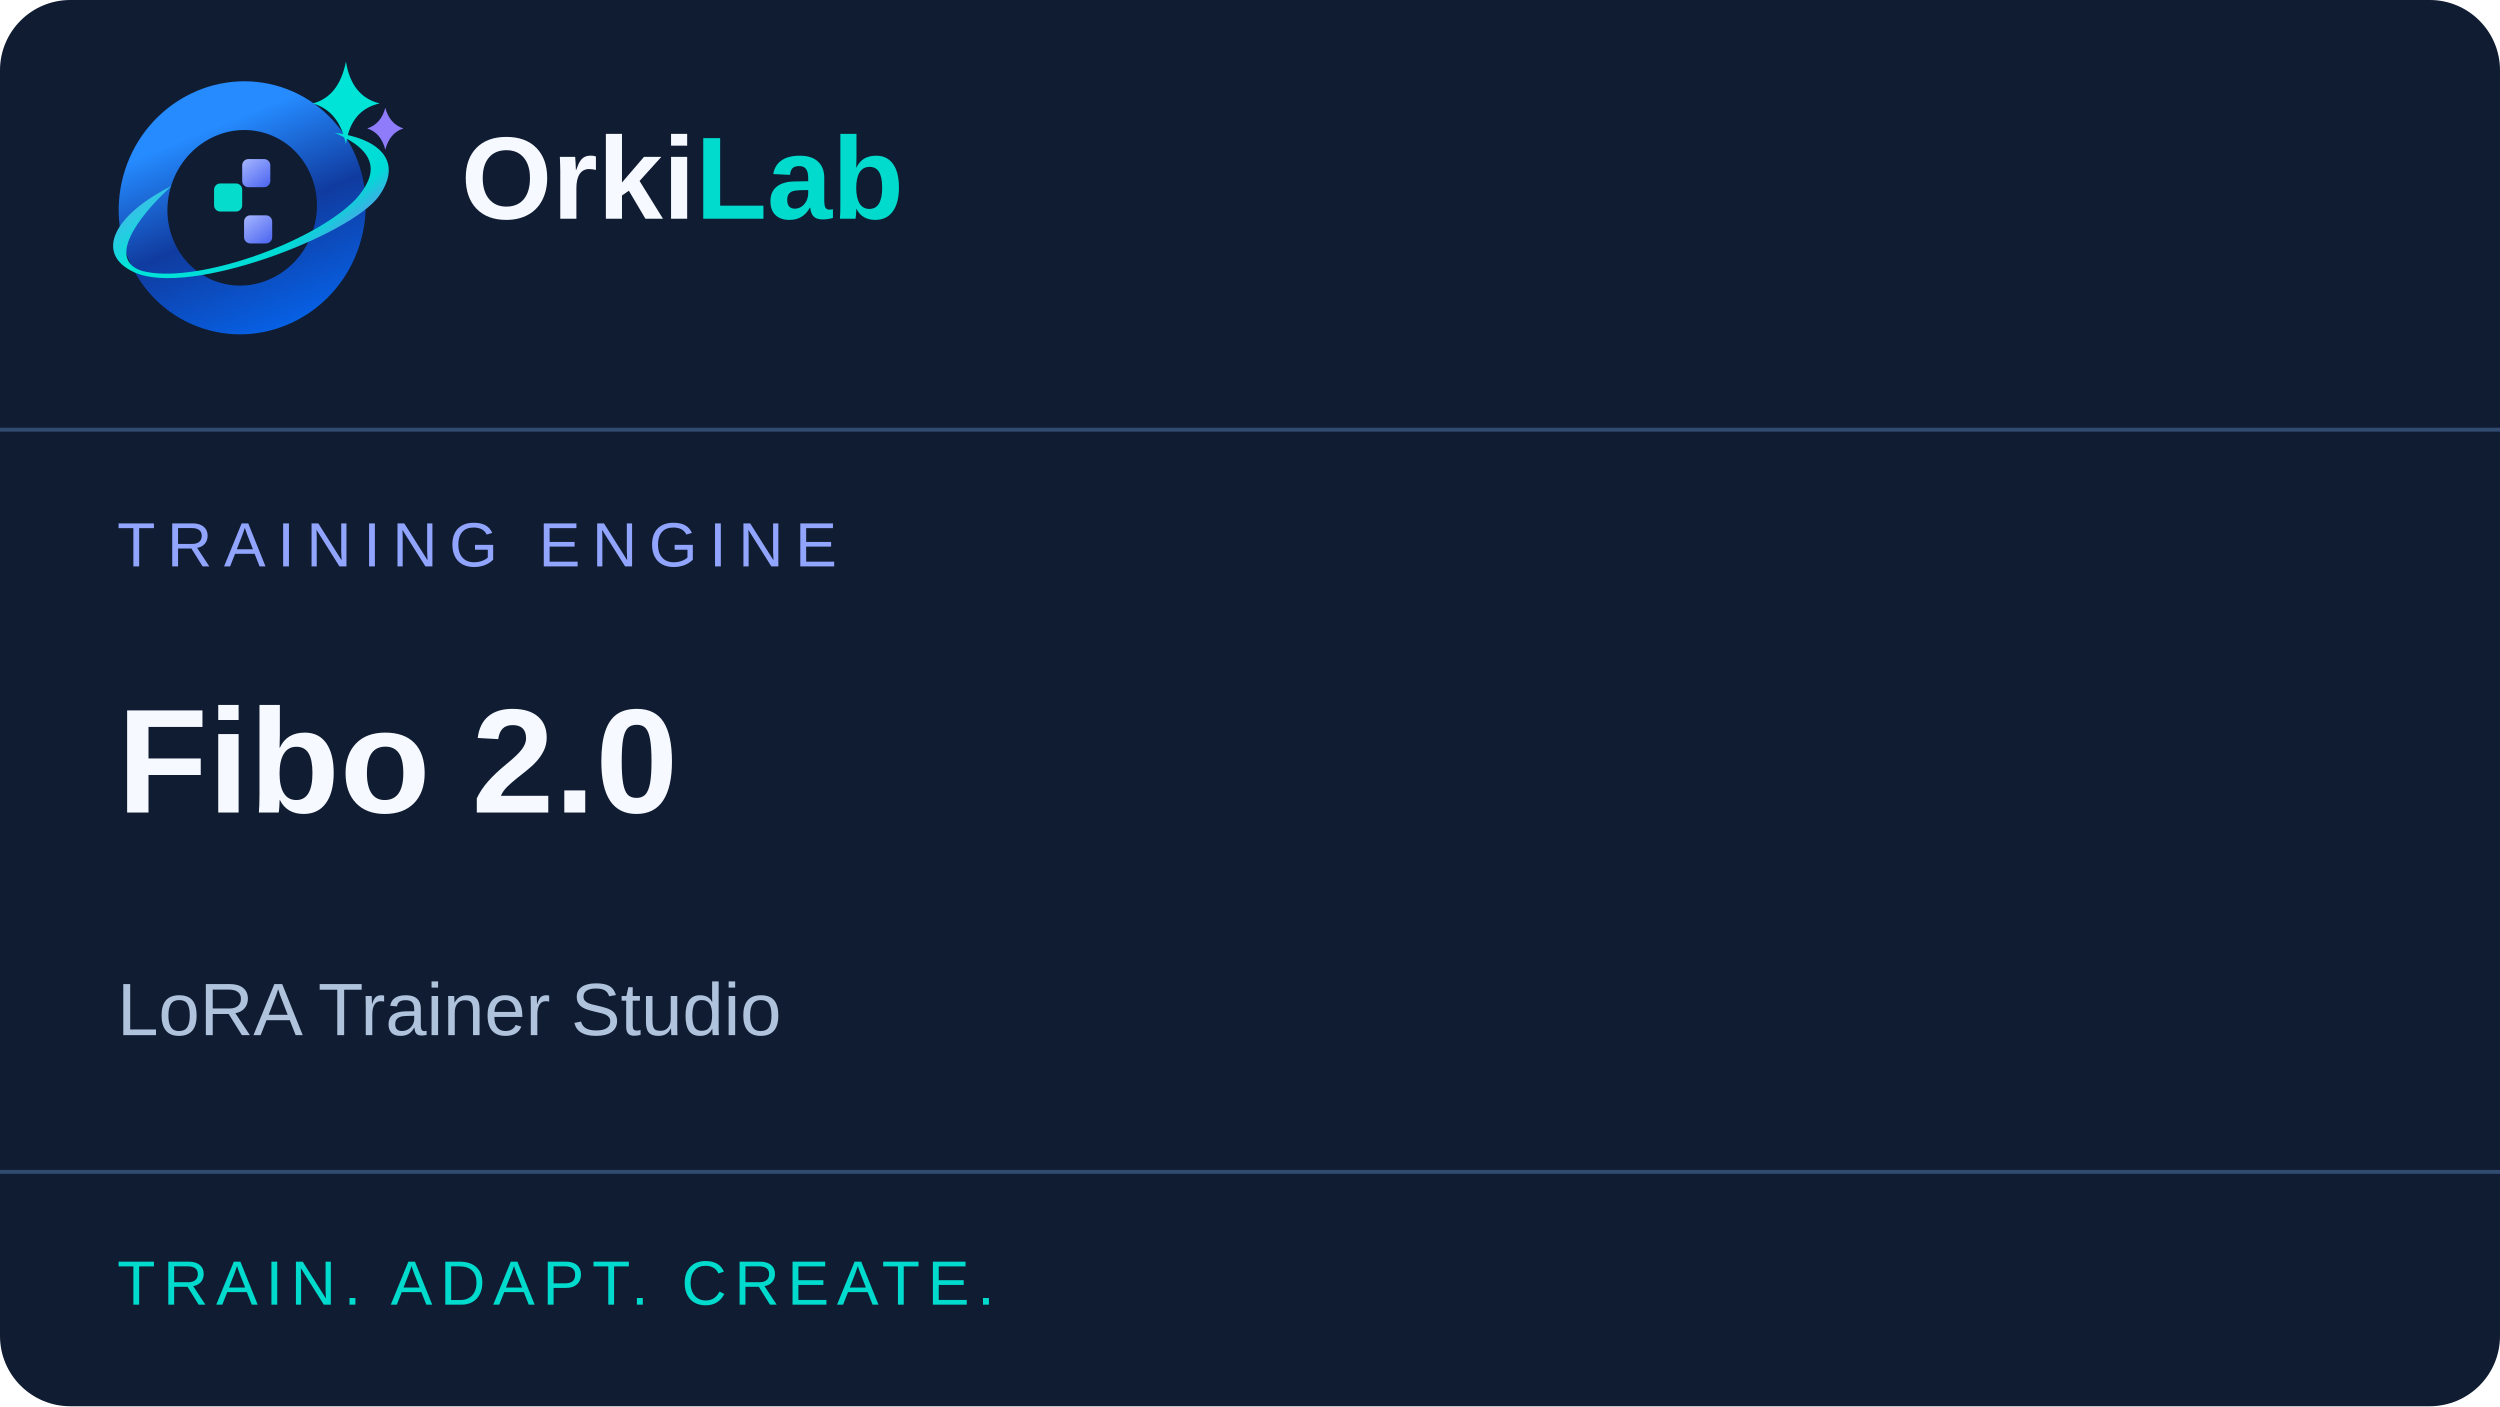
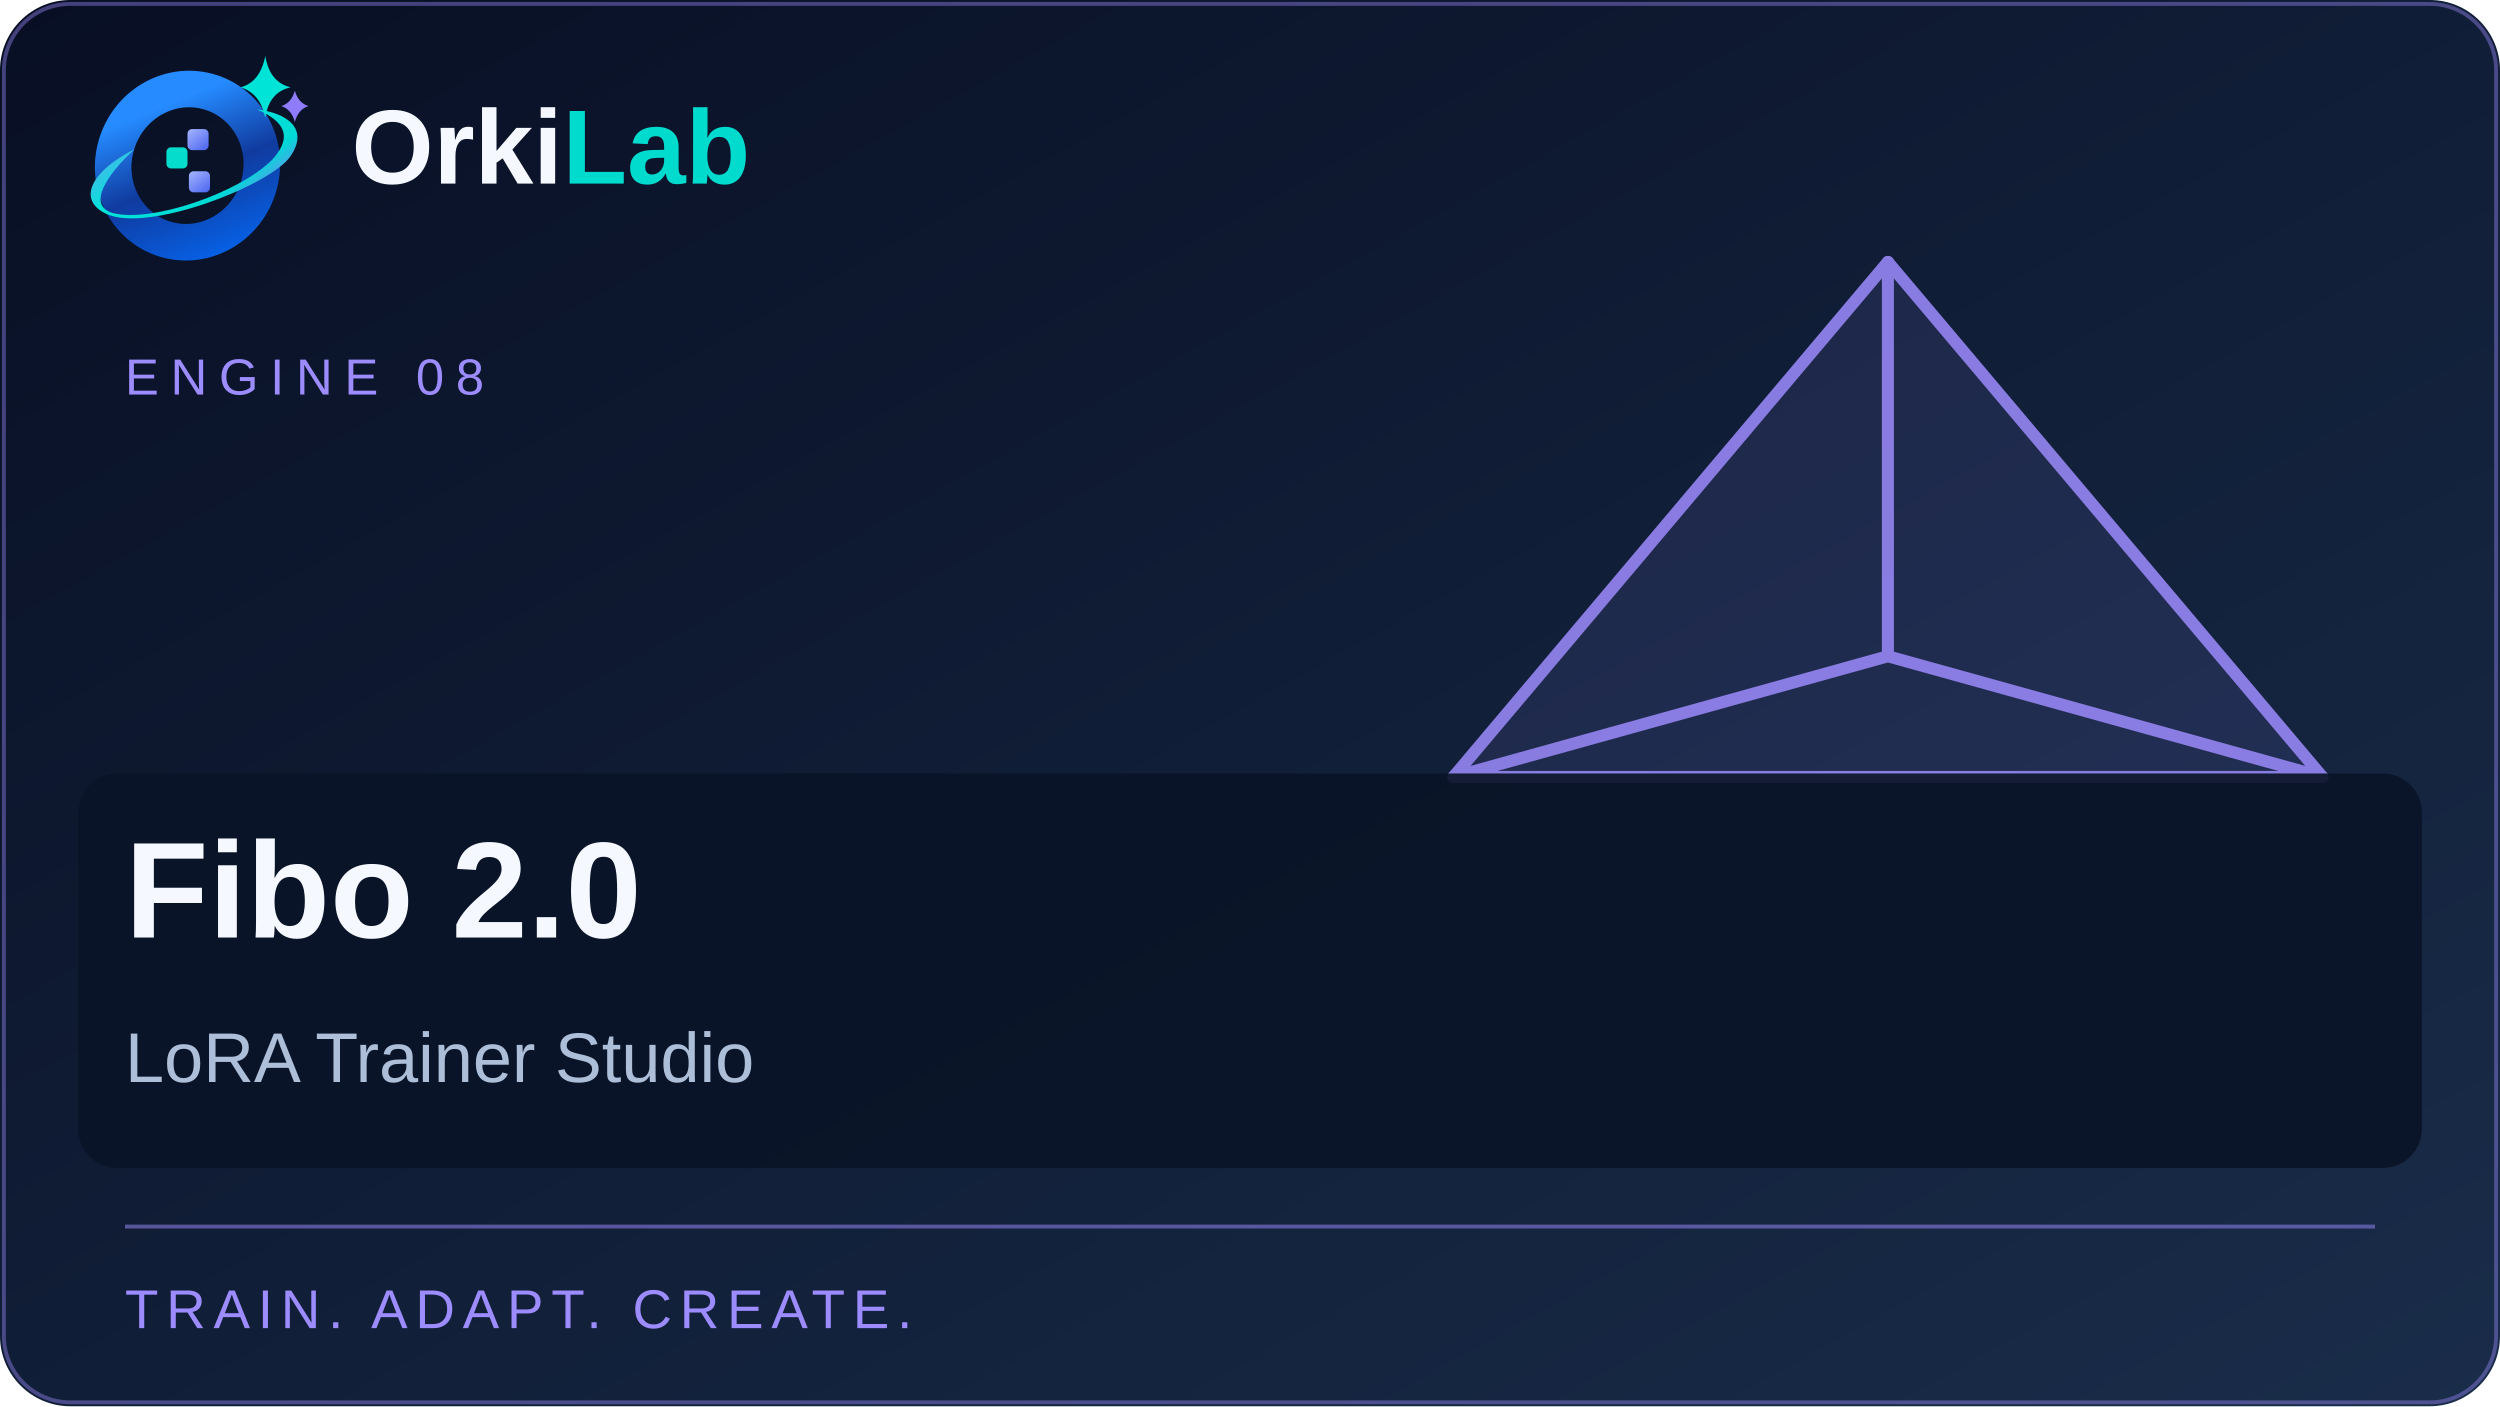
- <svg xmlns="http://www.w3.org/2000/svg" viewBox="0 0 640 360">
-   <rect width="640" height="360" rx="18" fill="#101C31" />
-   <path d="M0 110H640M0 300H640" stroke="#304B70" />
-   <g transform="translate(22 10) scale(.16)">
+ <svg xmlns="http://www.w3.org/2000/svg" width="640" height="360" viewBox="0 0 640 360">
+   <defs>
+     <linearGradient id="panel" x2="1" y2="1">
+       <stop stop-color="#080F24" />
+       <stop offset="1" stop-color="#192C49" />
+     </linearGradient>
+   </defs>
+   <rect width="640" height="360" rx="18" fill="url(#panel)" />
+   <rect x="1" y="1" width="638" height="358" rx="17" fill="none" stroke="#9D8CFF" stroke-opacity=".4" />
+   <g transform="translate(18 10) scale(.12)">
    <defs>
      <linearGradient id="bg" x2="1" y2="1">
        <stop stop-color="#070D25" />
        <stop offset="1" stop-color="#101E3C" />
      </linearGradient>
      <linearGradient id="ring" x1=".2" y1=".2" x2=".85" y2="1">
        <stop stop-color="#258BFF" />
        <stop offset=".48" stop-color="#103B9F" />
        <stop offset="1" stop-color="#075FE2" />
      </linearGradient>
      <linearGradient id="orbit" x2="1" y2=".65">
        <stop stop-color="#9683FF" />
        <stop offset=".46" stop-color="#00E5D8" />
        <stop offset=".8" stop-color="#00DAD6" />
        <stop offset="1" stop-color="#8B79F7" />
      </linearGradient>
      <linearGradient id="tile" x2=".8" y2="1">
        <stop stop-color="#A6B6FF" />
        <stop offset="1" stop-color="#526BF1" />
      </linearGradient>
      <pattern id="grid" width="40" height="40" patternUnits="userSpaceOnUse">
        <path d="M40 0H0V40" stroke="#8FB7E0" stroke-opacity=".055" fill="none" />
      </pattern>
    </defs>
    <g>
      <ellipse cx="250" cy="270" rx="158" ry="164" transform="rotate(18 250 270)" fill="none" stroke="url(#ring)" stroke-width="78" />
      <rect x="250" y="192" width="45" height="45" rx="10" fill="url(#tile)" />
      <rect x="205" y="231" width="45" height="45" rx="10" fill="#05DCCB" />
      <rect x="253" y="282" width="45" height="45" rx="10" fill="url(#tile)" />
      <path d="M137 235C43 282 14 344 77 373C165 414 425 313 469 251C510 192 464 158 398 150C468 180 468 216 431 257C361 328 172 393 90 371C35 354 78 289 137 235Z" fill="url(#orbit)" />
      <path d="M416 36Q425 92 470 103Q424 113 416 168Q405 115 363 103Q405 92 416 36Z" fill="#00E4D8" />
      <path d="M479 110Q486 136 508 143Q486 150 479 177Q472 150 450 143Q472 136 479 110Z" fill="#8E7CFB" />
    </g>
  </g>
-   <text x="118" y="56" font-family="Arial,sans-serif" font-size="30" font-weight="bold" fill="#F6F9FF">Orki<tspan fill="#00DBCE">Lab</tspan>
+   <text x="90" y="47" fill="#F5F8FF" font-family="Arial,sans-serif" font-size="27" font-weight="bold">Orki<tspan fill="#00DBCE">Lab</tspan>
  </text>
-   <g font-family="Arial,sans-serif">
-     <text x="30" y="145" font-size="16" letter-spacing="3" fill="#91A5FF">TRAINING ENGINE</text>
-     <text x="30" y="208" font-size="38" font-weight="bold" fill="#F6F9FF">Fibo 2.0</text>
-     <text x="30" y="265" font-size="19" fill="#AFC3DD">LoRA Trainer Studio</text>
-     <text x="30" y="334" font-size="16" letter-spacing="2" fill="#00DBCE">TRAIN. ADAPT. CREATE.</text>
+   <text x="32" y="101" fill="#9D8CFF" font-family="Arial,sans-serif" font-size="13" letter-spacing="3">ENGINE 08</text>
+   <g transform="translate(370 65) scale(1.03)" opacity=".85">
+     <g stroke="#9D8CFF" stroke-width="3" fill="none" stroke-linecap="round" stroke-linejoin="round">
+       <path d="M110 2L218 130L2 130Z" fill="#9D8CFF" fill-opacity=".12" />
+       <path d="M110 2L110 100L218 130M110 100L2 130" />
+     </g>
  </g>
+   <rect x="20" y="198" width="600" height="101" rx="10" fill="#0A1428" fill-opacity=".92" />
+   <text x="32" y="240" fill="#F5F8FF" font-family="Arial,sans-serif" font-size="35" font-weight="bold">Fibo 2.0</text>
+   <text x="32" y="277" fill="#ACBED8" font-family="Arial,sans-serif" font-size="18">LoRA Trainer Studio</text>
+   <path d="M32 314H608" stroke="#9D8CFF" opacity=".5" />
+   <text x="32" y="340" fill="#9D8CFF" font-family="Arial,sans-serif" font-size="14" letter-spacing="2">TRAIN. ADAPT. CREATE.</text>
</svg>
